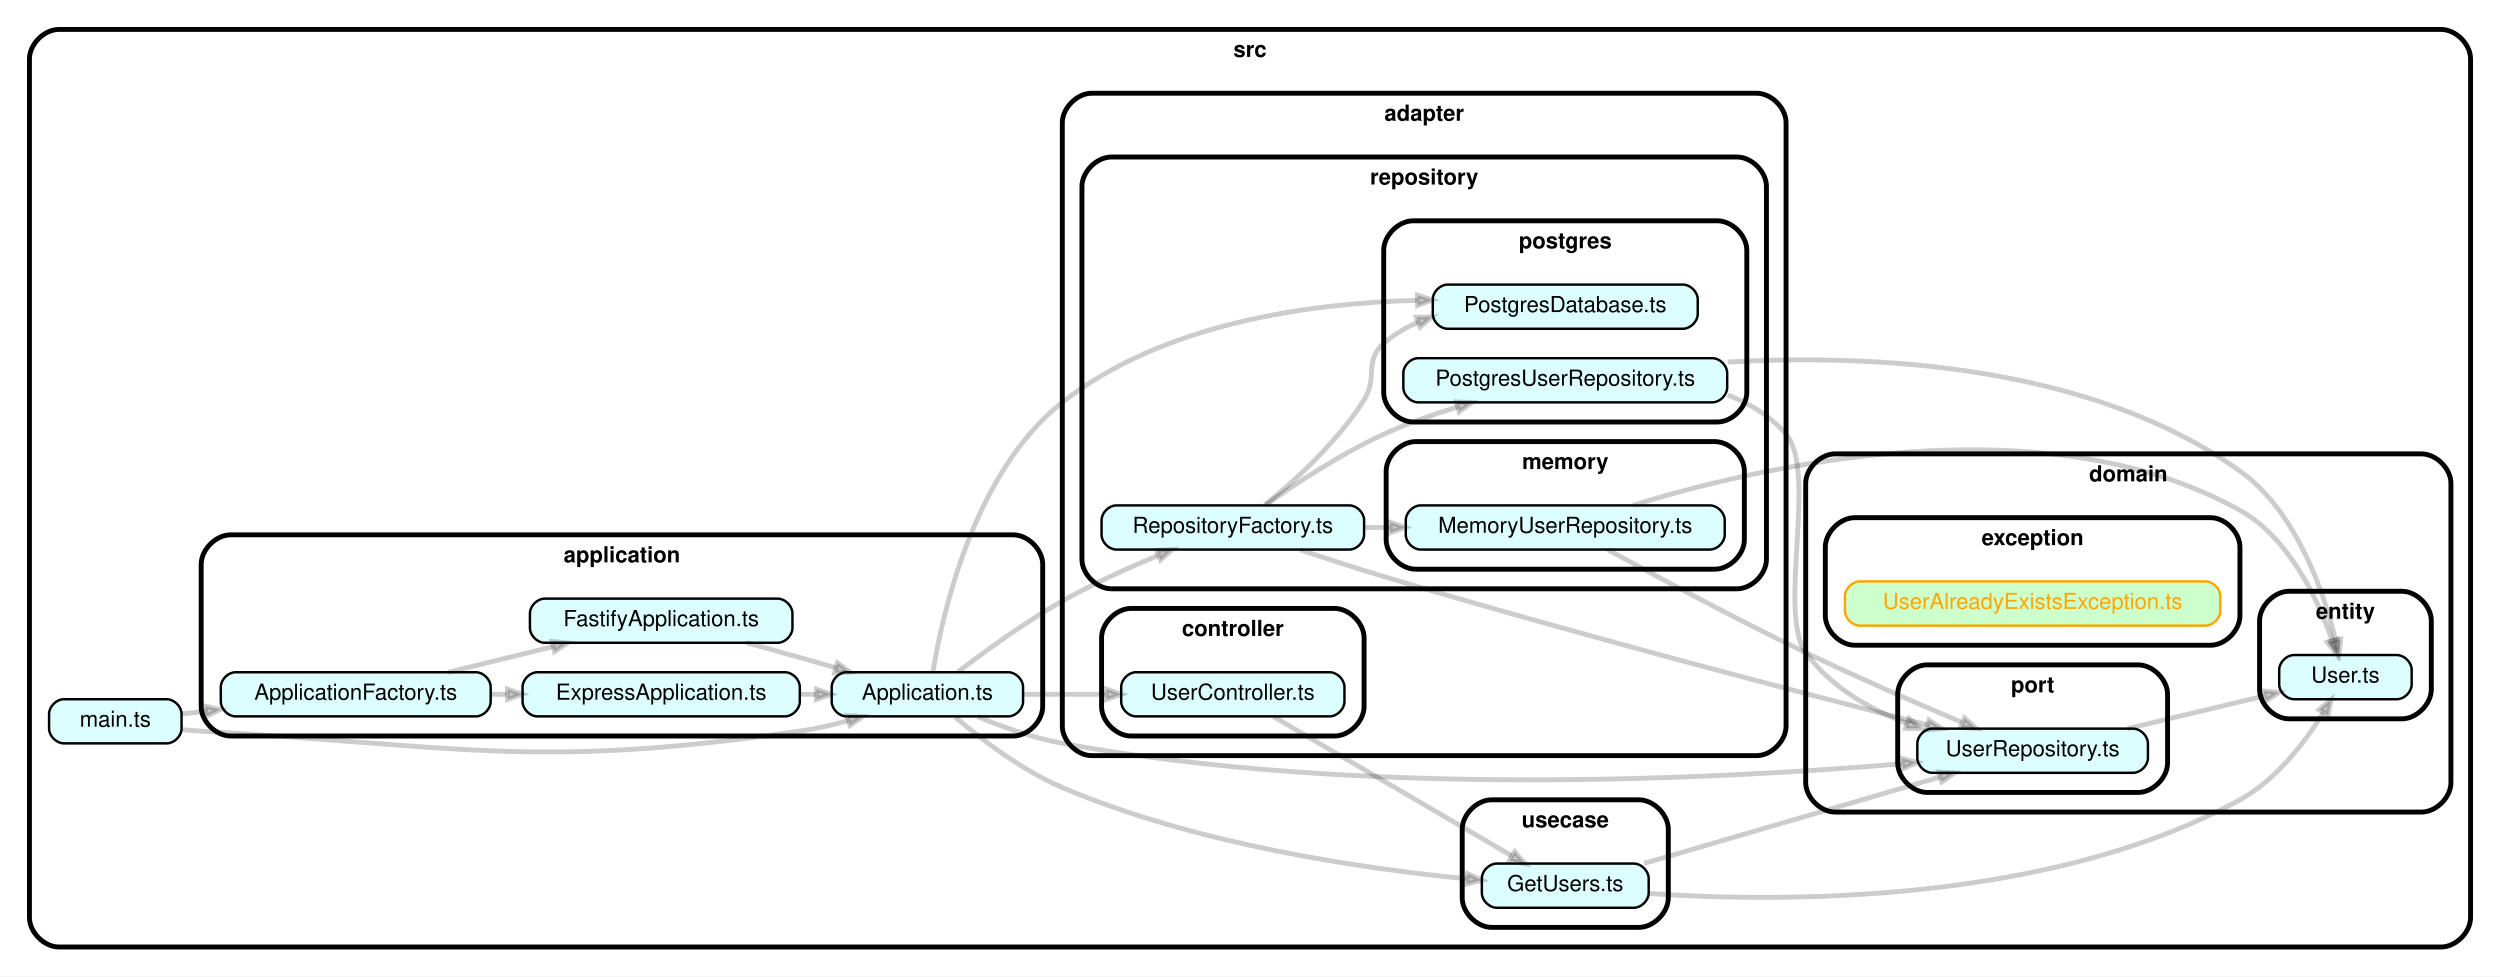
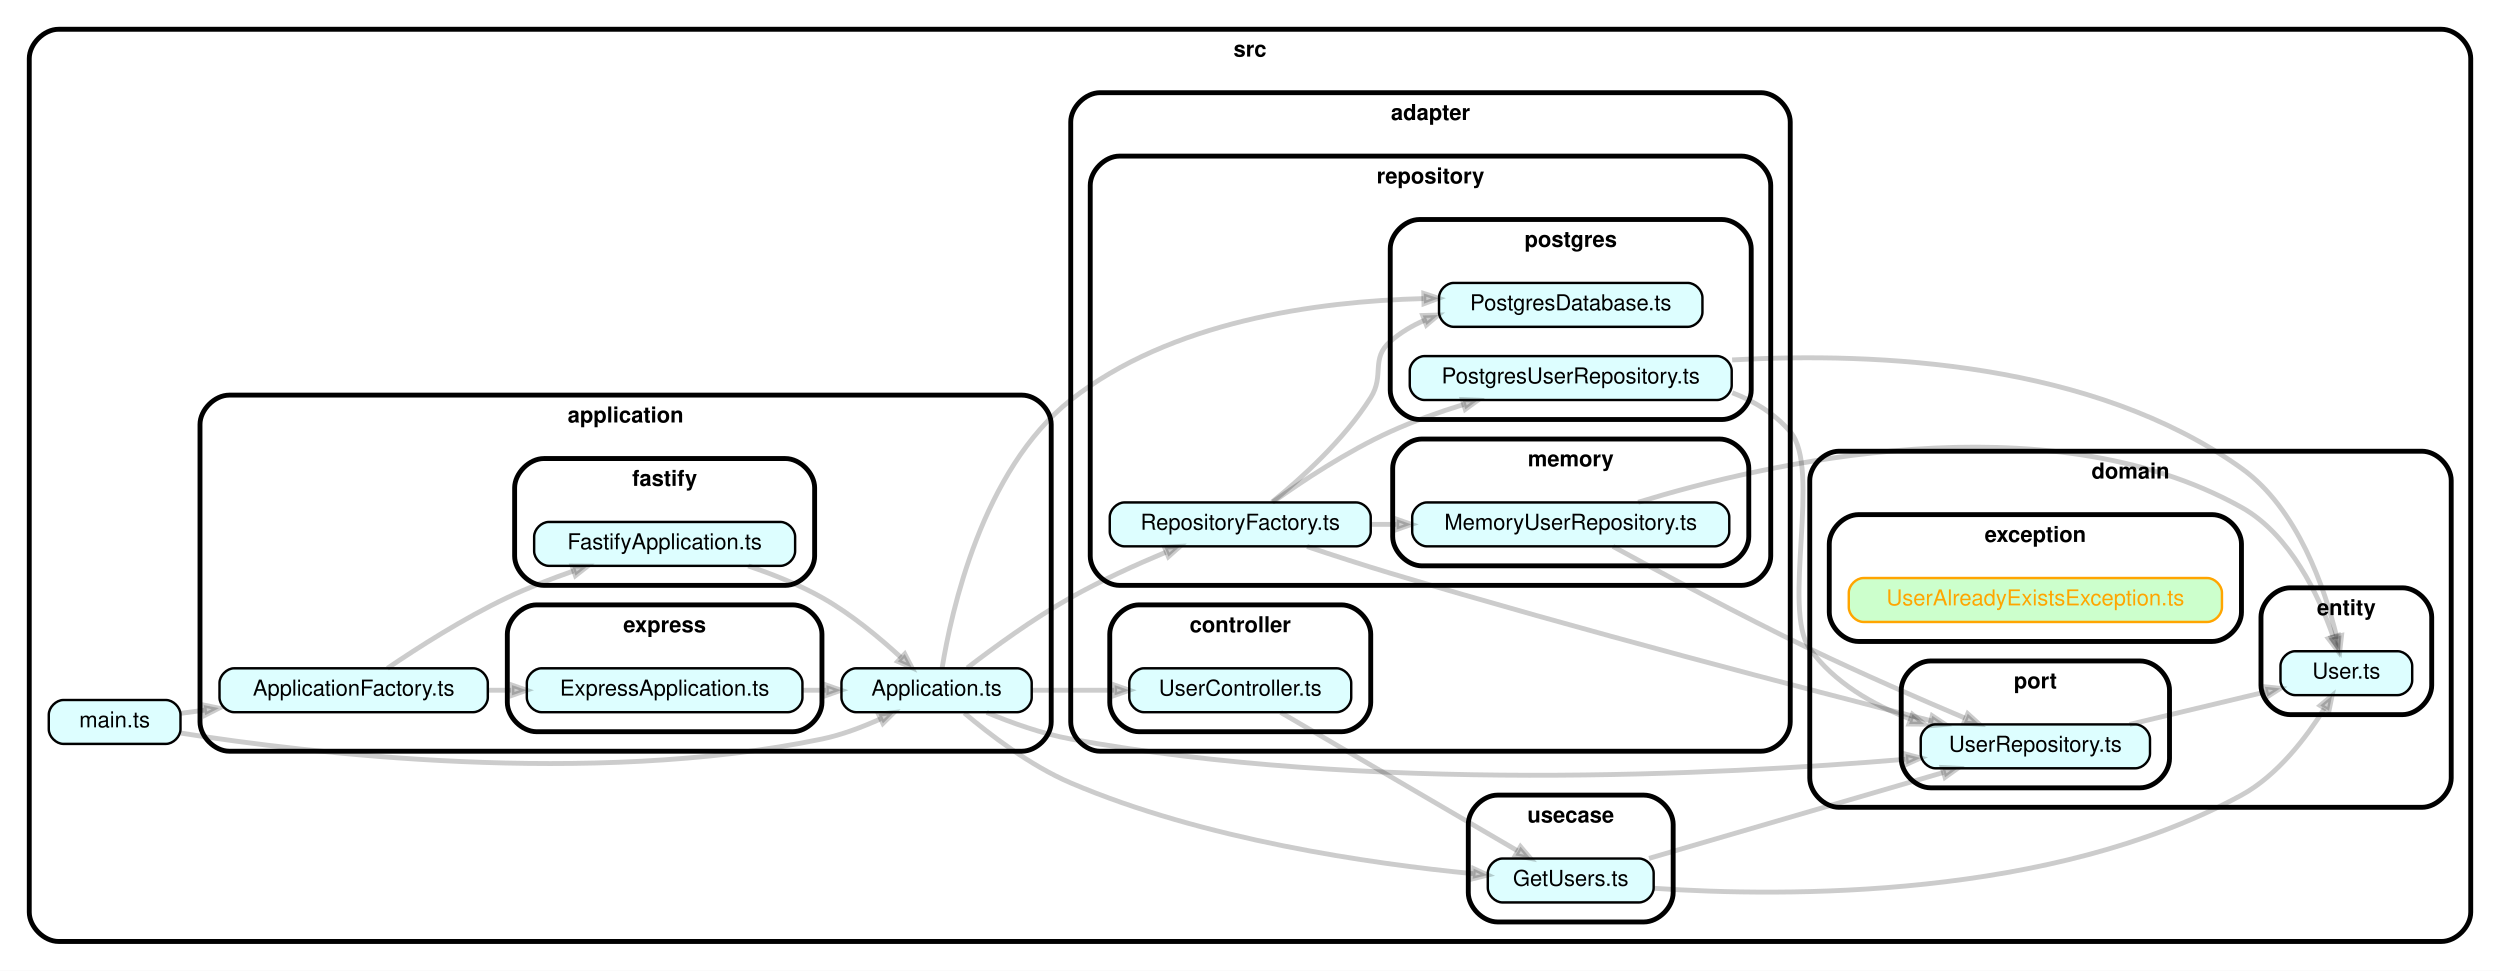
- <svg xmlns="http://www.w3.org/2000/svg" xmlns:xlink="http://www.w3.org/1999/xlink" width="1019pt" height="398pt" viewBox="0.00 0.00 1019.00 398.00">
+ <svg xmlns="http://www.w3.org/2000/svg" xmlns:xlink="http://www.w3.org/1999/xlink" width="1025pt" height="398pt" viewBox="0.00 0.00 1025.00 398.00">
  <g id="graph0" class="graph" transform="scale(1 1) rotate(0) translate(4 394)">
-     <polygon fill="white" stroke="transparent" points="-4,4 -4,-394 1015,-394 1015,4 -4,4" />
+     <polygon fill="white" stroke="transparent" points="-4,4 -4,-394 1021,-394 1021,4 -4,4" />
    <g id="clust1" class="cluster">
-       <path fill="#ffffff" stroke="black" stroke-width="2" d="M20,-8C20,-8 991,-8 991,-8 997,-8 1003,-14 1003,-20 1003,-20 1003,-370 1003,-370 1003,-376 997,-382 991,-382 991,-382 20,-382 20,-382 14,-382 8,-376 8,-370 8,-370 8,-20 8,-20 8,-14 14,-8 20,-8" />
-       <text text-anchor="middle" x="505.5" y="-370.8" font-family="Helvetica,sans-Serif" font-weight="bold" font-size="9.00">src</text>
+       <path fill="#ffffff" stroke="black" stroke-width="2" d="M20,-8C20,-8 997,-8 997,-8 1003,-8 1009,-14 1009,-20 1009,-20 1009,-370 1009,-370 1009,-376 1003,-382 997,-382 997,-382 20,-382 20,-382 14,-382 8,-376 8,-370 8,-370 8,-20 8,-20 8,-14 14,-8 20,-8" />
+       <text text-anchor="middle" x="508.5" y="-370.8" font-family="Helvetica,sans-Serif" font-weight="bold" font-size="9.00">src</text>
    </g>
    <g id="clust2" class="cluster">
-       <path fill="#ffffff" stroke="black" stroke-width="2" d="M441,-86C441,-86 712,-86 712,-86 718,-86 724,-92 724,-98 724,-98 724,-344 724,-344 724,-350 718,-356 712,-356 712,-356 441,-356 441,-356 435,-356 429,-350 429,-344 429,-344 429,-98 429,-98 429,-92 435,-86 441,-86" />
-       <text text-anchor="middle" x="576.5" y="-344.8" font-family="Helvetica,sans-Serif" font-weight="bold" font-size="9.00">adapter</text>
+       <path fill="#ffffff" stroke="black" stroke-width="2" d="M447,-86C447,-86 718,-86 718,-86 724,-86 730,-92 730,-98 730,-98 730,-344 730,-344 730,-350 724,-356 718,-356 718,-356 447,-356 447,-356 441,-356 435,-350 435,-344 435,-344 435,-98 435,-98 435,-92 441,-86 447,-86" />
+       <text text-anchor="middle" x="582.5" y="-344.8" font-family="Helvetica,sans-Serif" font-weight="bold" font-size="9.00">adapter</text>
    </g>
    <g id="clust3" class="cluster">
-       <path fill="#ffffff" stroke="black" stroke-width="2" d="M457,-94C457,-94 540,-94 540,-94 546,-94 552,-100 552,-106 552,-106 552,-134 552,-134 552,-140 546,-146 540,-146 540,-146 457,-146 457,-146 451,-146 445,-140 445,-134 445,-134 445,-106 445,-106 445,-100 451,-94 457,-94" />
-       <text text-anchor="middle" x="498.5" y="-134.8" font-family="Helvetica,sans-Serif" font-weight="bold" font-size="9.00">controller</text>
+       <path fill="#ffffff" stroke="black" stroke-width="2" d="M463,-94C463,-94 546,-94 546,-94 552,-94 558,-100 558,-106 558,-106 558,-134 558,-134 558,-140 552,-146 546,-146 546,-146 463,-146 463,-146 457,-146 451,-140 451,-134 451,-134 451,-106 451,-106 451,-100 457,-94 463,-94" />
+       <text text-anchor="middle" x="504.5" y="-134.8" font-family="Helvetica,sans-Serif" font-weight="bold" font-size="9.00">controller</text>
    </g>
    <g id="clust4" class="cluster">
-       <path fill="#ffffff" stroke="black" stroke-width="2" d="M449,-154C449,-154 704,-154 704,-154 710,-154 716,-160 716,-166 716,-166 716,-318 716,-318 716,-324 710,-330 704,-330 704,-330 449,-330 449,-330 443,-330 437,-324 437,-318 437,-318 437,-166 437,-166 437,-160 443,-154 449,-154" />
-       <text text-anchor="middle" x="576.5" y="-318.8" font-family="Helvetica,sans-Serif" font-weight="bold" font-size="9.00">repository</text>
+       <path fill="#ffffff" stroke="black" stroke-width="2" d="M455,-154C455,-154 710,-154 710,-154 716,-154 722,-160 722,-166 722,-166 722,-318 722,-318 722,-324 716,-330 710,-330 710,-330 455,-330 455,-330 449,-330 443,-324 443,-318 443,-318 443,-166 443,-166 443,-160 449,-154 455,-154" />
+       <text text-anchor="middle" x="582.5" y="-318.8" font-family="Helvetica,sans-Serif" font-weight="bold" font-size="9.00">repository</text>
    </g>
    <g id="clust5" class="cluster">
-       <path fill="#ffffff" stroke="black" stroke-width="2" d="M573,-162C573,-162 695,-162 695,-162 701,-162 707,-168 707,-174 707,-174 707,-202 707,-202 707,-208 701,-214 695,-214 695,-214 573,-214 573,-214 567,-214 561,-208 561,-202 561,-202 561,-174 561,-174 561,-168 567,-162 573,-162" />
-       <text text-anchor="middle" x="634" y="-202.8" font-family="Helvetica,sans-Serif" font-weight="bold" font-size="9.00">memory</text>
+       <path fill="#ffffff" stroke="black" stroke-width="2" d="M579,-162C579,-162 701,-162 701,-162 707,-162 713,-168 713,-174 713,-174 713,-202 713,-202 713,-208 707,-214 701,-214 701,-214 579,-214 579,-214 573,-214 567,-208 567,-202 567,-202 567,-174 567,-174 567,-168 573,-162 579,-162" />
+       <text text-anchor="middle" x="640" y="-202.8" font-family="Helvetica,sans-Serif" font-weight="bold" font-size="9.00">memory</text>
    </g>
    <g id="clust6" class="cluster">
-       <path fill="#ffffff" stroke="black" stroke-width="2" d="M572,-222C572,-222 696,-222 696,-222 702,-222 708,-228 708,-234 708,-234 708,-292 708,-292 708,-298 702,-304 696,-304 696,-304 572,-304 572,-304 566,-304 560,-298 560,-292 560,-292 560,-234 560,-234 560,-228 566,-222 572,-222" />
-       <text text-anchor="middle" x="634" y="-292.8" font-family="Helvetica,sans-Serif" font-weight="bold" font-size="9.00">postgres</text>
+       <path fill="#ffffff" stroke="black" stroke-width="2" d="M578,-222C578,-222 702,-222 702,-222 708,-222 714,-228 714,-234 714,-234 714,-292 714,-292 714,-298 708,-304 702,-304 702,-304 578,-304 578,-304 572,-304 566,-298 566,-292 566,-292 566,-234 566,-234 566,-228 572,-222 578,-222" />
+       <text text-anchor="middle" x="640" y="-292.8" font-family="Helvetica,sans-Serif" font-weight="bold" font-size="9.00">postgres</text>
    </g>
    <g id="clust7" class="cluster">
-       <path fill="#ffffff" stroke="black" stroke-width="2" d="M90,-94C90,-94 409,-94 409,-94 415,-94 421,-100 421,-106 421,-106 421,-164 421,-164 421,-170 415,-176 409,-176 409,-176 90,-176 90,-176 84,-176 78,-170 78,-164 78,-164 78,-106 78,-106 78,-100 84,-94 90,-94" />
-       <text text-anchor="middle" x="249.5" y="-164.8" font-family="Helvetica,sans-Serif" font-weight="bold" font-size="9.00">application</text>
+       <path fill="#ffffff" stroke="black" stroke-width="2" d="M90,-86C90,-86 415,-86 415,-86 421,-86 427,-92 427,-98 427,-98 427,-220 427,-220 427,-226 421,-232 415,-232 415,-232 90,-232 90,-232 84,-232 78,-226 78,-220 78,-220 78,-98 78,-98 78,-92 84,-86 90,-86" />
+       <text text-anchor="middle" x="252.5" y="-220.8" font-family="Helvetica,sans-Serif" font-weight="bold" font-size="9.00">application</text>
    </g>
    <g id="clust8" class="cluster">
-       <path fill="#ffffff" stroke="black" stroke-width="2" d="M744,-63C744,-63 983,-63 983,-63 989,-63 995,-69 995,-75 995,-75 995,-197 995,-197 995,-203 989,-209 983,-209 983,-209 744,-209 744,-209 738,-209 732,-203 732,-197 732,-197 732,-75 732,-75 732,-69 738,-63 744,-63" />
-       <text text-anchor="middle" x="863.5" y="-197.8" font-family="Helvetica,sans-Serif" font-weight="bold" font-size="9.00">domain</text>
+       <path fill="#ffffff" stroke="black" stroke-width="2" d="M216,-94C216,-94 321,-94 321,-94 327,-94 333,-100 333,-106 333,-106 333,-134 333,-134 333,-140 327,-146 321,-146 321,-146 216,-146 216,-146 210,-146 204,-140 204,-134 204,-134 204,-106 204,-106 204,-100 210,-94 216,-94" />
+       <text text-anchor="middle" x="268.5" y="-134.8" font-family="Helvetica,sans-Serif" font-weight="bold" font-size="9.00">express</text>
    </g>
    <g id="clust9" class="cluster">
-       <path fill="#ffffff" stroke="black" stroke-width="2" d="M929,-101C929,-101 975,-101 975,-101 981,-101 987,-107 987,-113 987,-113 987,-141 987,-141 987,-147 981,-153 975,-153 975,-153 929,-153 929,-153 923,-153 917,-147 917,-141 917,-141 917,-113 917,-113 917,-107 923,-101 929,-101" />
-       <text text-anchor="middle" x="952" y="-141.8" font-family="Helvetica,sans-Serif" font-weight="bold" font-size="9.00">entity</text>
+       <path fill="#ffffff" stroke="black" stroke-width="2" d="M219,-154C219,-154 318,-154 318,-154 324,-154 330,-160 330,-166 330,-166 330,-194 330,-194 330,-200 324,-206 318,-206 318,-206 219,-206 219,-206 213,-206 207,-200 207,-194 207,-194 207,-166 207,-166 207,-160 213,-154 219,-154" />
+       <text text-anchor="middle" x="268.5" y="-194.8" font-family="Helvetica,sans-Serif" font-weight="bold" font-size="9.00">fastify</text>
    </g>
    <g id="clust10" class="cluster">
-       <path fill="#ffffff" stroke="black" stroke-width="2" d="M752,-131C752,-131 897,-131 897,-131 903,-131 909,-137 909,-143 909,-143 909,-171 909,-171 909,-177 903,-183 897,-183 897,-183 752,-183 752,-183 746,-183 740,-177 740,-171 740,-171 740,-143 740,-143 740,-137 746,-131 752,-131" />
-       <text text-anchor="middle" x="824.5" y="-171.8" font-family="Helvetica,sans-Serif" font-weight="bold" font-size="9.00">exception</text>
+       <path fill="#ffffff" stroke="black" stroke-width="2" d="M750,-63C750,-63 989,-63 989,-63 995,-63 1001,-69 1001,-75 1001,-75 1001,-197 1001,-197 1001,-203 995,-209 989,-209 989,-209 750,-209 750,-209 744,-209 738,-203 738,-197 738,-197 738,-75 738,-75 738,-69 744,-63 750,-63" />
+       <text text-anchor="middle" x="869.5" y="-197.8" font-family="Helvetica,sans-Serif" font-weight="bold" font-size="9.00">domain</text>
    </g>
    <g id="clust11" class="cluster">
-       <path fill="#ffffff" stroke="black" stroke-width="2" d="M781.5,-71C781.5,-71 867.5,-71 867.5,-71 873.5,-71 879.5,-77 879.5,-83 879.5,-83 879.5,-111 879.5,-111 879.5,-117 873.5,-123 867.5,-123 867.5,-123 781.5,-123 781.5,-123 775.5,-123 769.5,-117 769.5,-111 769.5,-111 769.5,-83 769.5,-83 769.5,-77 775.5,-71 781.5,-71" />
-       <text text-anchor="middle" x="824.5" y="-111.8" font-family="Helvetica,sans-Serif" font-weight="bold" font-size="9.00">port</text>
+       <path fill="#ffffff" stroke="black" stroke-width="2" d="M935,-101C935,-101 981,-101 981,-101 987,-101 993,-107 993,-113 993,-113 993,-141 993,-141 993,-147 987,-153 981,-153 981,-153 935,-153 935,-153 929,-153 923,-147 923,-141 923,-141 923,-113 923,-113 923,-107 929,-101 935,-101" />
+       <text text-anchor="middle" x="958" y="-141.8" font-family="Helvetica,sans-Serif" font-weight="bold" font-size="9.00">entity</text>
    </g>
    <g id="clust12" class="cluster">
-       <path fill="#ffffff" stroke="black" stroke-width="2" d="M604,-16C604,-16 664,-16 664,-16 670,-16 676,-22 676,-28 676,-28 676,-56 676,-56 676,-62 670,-68 664,-68 664,-68 604,-68 604,-68 598,-68 592,-62 592,-56 592,-56 592,-28 592,-28 592,-22 598,-16 604,-16" />
-       <text text-anchor="middle" x="634" y="-56.8" font-family="Helvetica,sans-Serif" font-weight="bold" font-size="9.00">usecase</text>
+       <path fill="#ffffff" stroke="black" stroke-width="2" d="M758,-131C758,-131 903,-131 903,-131 909,-131 915,-137 915,-143 915,-143 915,-171 915,-171 915,-177 909,-183 903,-183 903,-183 758,-183 758,-183 752,-183 746,-177 746,-171 746,-171 746,-143 746,-143 746,-137 752,-131 758,-131" />
+       <text text-anchor="middle" x="830.5" y="-171.8" font-family="Helvetica,sans-Serif" font-weight="bold" font-size="9.00">exception</text>
+     </g>
+     <g id="clust13" class="cluster">
+       <path fill="#ffffff" stroke="black" stroke-width="2" d="M787.5,-71C787.5,-71 873.5,-71 873.5,-71 879.5,-71 885.5,-77 885.5,-83 885.5,-83 885.5,-111 885.5,-111 885.5,-117 879.5,-123 873.5,-123 873.5,-123 787.5,-123 787.5,-123 781.5,-123 775.5,-117 775.5,-111 775.5,-111 775.5,-83 775.5,-83 775.5,-77 781.5,-71 787.5,-71" />
+       <text text-anchor="middle" x="830.5" y="-111.8" font-family="Helvetica,sans-Serif" font-weight="bold" font-size="9.00">port</text>
+     </g>
+     <g id="clust14" class="cluster">
+       <path fill="#ffffff" stroke="black" stroke-width="2" d="M610,-16C610,-16 670,-16 670,-16 676,-16 682,-22 682,-28 682,-28 682,-56 682,-56 682,-62 676,-68 670,-68 670,-68 610,-68 610,-68 604,-68 598,-62 598,-56 598,-56 598,-28 598,-28 598,-22 604,-16 610,-16" />
+       <text text-anchor="middle" x="640" y="-56.8" font-family="Helvetica,sans-Serif" font-weight="bold" font-size="9.00">usecase</text>
    </g>
    <g id="node1" class="node">
      <g id="a_node1">
        <a xlink:href="src/adapter/controller/UserController.ts" xlink:title="UserController.ts">
-           <path fill="#ddfeff" stroke="black" d="M538,-120C538,-120 459,-120 459,-120 456,-120 453,-117 453,-114 453,-114 453,-108 453,-108 453,-105 456,-102 459,-102 459,-102 538,-102 538,-102 541,-102 544,-105 544,-108 544,-108 544,-114 544,-114 544,-117 541,-120 538,-120" />
-           <text text-anchor="middle" x="498.5" y="-108.8" font-family="Helvetica,sans-Serif" font-size="9.00">UserController.ts</text>
+           <path fill="#ddfeff" stroke="black" d="M544,-120C544,-120 465,-120 465,-120 462,-120 459,-117 459,-114 459,-114 459,-108 459,-108 459,-105 462,-102 465,-102 465,-102 544,-102 544,-102 547,-102 550,-105 550,-108 550,-108 550,-114 550,-114 550,-117 547,-120 544,-120" />
+           <text text-anchor="middle" x="504.5" y="-108.8" font-family="Helvetica,sans-Serif" font-size="9.00">UserController.ts</text>
        </a>
      </g>
    </g>
    <g id="node2" class="node">
      <g id="a_node2">
        <a xlink:href="src/usecase/GetUsers.ts" xlink:title="GetUsers.ts">
-           <path fill="#ddfeff" stroke="black" d="M662,-42C662,-42 606,-42 606,-42 603,-42 600,-39 600,-36 600,-36 600,-30 600,-30 600,-27 603,-24 606,-24 606,-24 662,-24 662,-24 665,-24 668,-27 668,-30 668,-30 668,-36 668,-36 668,-39 665,-42 662,-42" />
-           <text text-anchor="middle" x="634" y="-30.8" font-family="Helvetica,sans-Serif" font-size="9.00">GetUsers.ts</text>
+           <path fill="#ddfeff" stroke="black" d="M668,-42C668,-42 612,-42 612,-42 609,-42 606,-39 606,-36 606,-36 606,-30 606,-30 606,-27 609,-24 612,-24 612,-24 668,-24 668,-24 671,-24 674,-27 674,-30 674,-30 674,-36 674,-36 674,-39 671,-42 668,-42" />
+           <text text-anchor="middle" x="640" y="-30.8" font-family="Helvetica,sans-Serif" font-size="9.00">GetUsers.ts</text>
        </a>
      </g>
    </g>
    <g id="edge1" class="edge">
-       <path fill="none" stroke="#000000" stroke-width="2" stroke-opacity="0.2" d="M515.08,-101.9C539.09,-87.87 585.19,-60.93 612.09,-45.22" />
-       <polygon fill="#000000" fill-opacity="0.2" stroke="#000000" stroke-width="2" stroke-opacity="0.2" points="613.4,-46.88 617.52,-42.04 611.28,-43.26 613.4,-46.88" />
+       <path fill="none" stroke="#000000" stroke-width="2" stroke-opacity="0.2" d="M521.08,-101.9C545.09,-87.87 591.19,-60.93 618.09,-45.22" />
+       <polygon fill="#000000" fill-opacity="0.2" stroke="#000000" stroke-width="2" stroke-opacity="0.2" points="619.4,-46.88 623.52,-42.04 617.28,-43.26 619.4,-46.88" />
    </g>
    <g id="node4" class="node">
      <g id="a_node4">
        <a xlink:href="src/domain/port/UserRepository.ts" xlink:title="UserRepository.ts">
-           <path fill="#ddfeff" stroke="black" d="M865.5,-97C865.5,-97 783.5,-97 783.5,-97 780.5,-97 777.5,-94 777.5,-91 777.5,-91 777.5,-85 777.5,-85 777.5,-82 780.5,-79 783.5,-79 783.5,-79 865.5,-79 865.5,-79 868.5,-79 871.5,-82 871.5,-85 871.5,-85 871.5,-91 871.5,-91 871.5,-94 868.5,-97 865.5,-97" />
-           <text text-anchor="middle" x="824.5" y="-85.8" font-family="Helvetica,sans-Serif" font-size="9.00">UserRepository.ts</text>
+           <path fill="#ddfeff" stroke="black" d="M871.5,-97C871.5,-97 789.5,-97 789.5,-97 786.5,-97 783.5,-94 783.5,-91 783.5,-91 783.5,-85 783.5,-85 783.5,-82 786.5,-79 789.5,-79 789.5,-79 871.5,-79 871.5,-79 874.5,-79 877.5,-82 877.5,-85 877.5,-85 877.5,-91 877.5,-91 877.5,-94 874.5,-97 871.5,-97" />
+           <text text-anchor="middle" x="830.5" y="-85.8" font-family="Helvetica,sans-Serif" font-size="9.00">UserRepository.ts</text>
        </a>
      </g>
    </g>
    <g id="edge23" class="edge">
-       <path fill="none" stroke="#000000" stroke-width="2" stroke-opacity="0.2" d="M666.13,-42.08C699.24,-51.74 751.6,-67.02 786.72,-77.27" />
-       <polygon fill="#000000" fill-opacity="0.2" stroke="#000000" stroke-width="2" stroke-opacity="0.2" points="786.29,-79.33 792.64,-79 787.47,-75.3 786.29,-79.33" />
+       <path fill="none" stroke="#000000" stroke-width="2" stroke-opacity="0.2" d="M672.13,-42.08C705.24,-51.74 757.6,-67.02 792.72,-77.27" />
+       <polygon fill="#000000" fill-opacity="0.2" stroke="#000000" stroke-width="2" stroke-opacity="0.2" points="792.29,-79.33 798.64,-79 793.47,-75.3 792.29,-79.33" />
    </g>
    <g id="node8" class="node">
      <g id="a_node8">
        <a xlink:href="src/domain/entity/User.ts" xlink:title="User.ts">
-           <path fill="#ddfeff" stroke="black" d="M973,-127C973,-127 931,-127 931,-127 928,-127 925,-124 925,-121 925,-121 925,-115 925,-115 925,-112 928,-109 931,-109 931,-109 973,-109 973,-109 976,-109 979,-112 979,-115 979,-115 979,-121 979,-121 979,-124 976,-127 973,-127" />
-           <text text-anchor="middle" x="952" y="-115.8" font-family="Helvetica,sans-Serif" font-size="9.00">User.ts</text>
+           <path fill="#ddfeff" stroke="black" d="M979,-127C979,-127 937,-127 937,-127 934,-127 931,-124 931,-121 931,-121 931,-115 931,-115 931,-112 934,-109 937,-109 937,-109 979,-109 979,-109 982,-109 985,-112 985,-115 985,-115 985,-121 985,-121 985,-124 982,-127 979,-127" />
+           <text text-anchor="middle" x="958" y="-115.8" font-family="Helvetica,sans-Serif" font-size="9.00">User.ts</text>
        </a>
      </g>
    </g>
    <g id="edge22" class="edge">
-       <path fill="none" stroke="#000000" stroke-width="2" stroke-opacity="0.2" d="M668.13,-29.8C722.13,-26.15 830.91,-25.38 909,-68 923.88,-76.12 935.71,-91.81 942.97,-103.46" />
-       <polygon fill="#000000" fill-opacity="0.2" stroke="#000000" stroke-width="2" stroke-opacity="0.2" points="941.28,-104.73 946.16,-108.81 944.89,-102.58 941.28,-104.73" />
+       <path fill="none" stroke="#000000" stroke-width="2" stroke-opacity="0.2" d="M674.13,-29.8C728.13,-26.15 836.91,-25.38 915,-68 929.88,-76.12 941.71,-91.81 948.97,-103.46" />
+       <polygon fill="#000000" fill-opacity="0.2" stroke="#000000" stroke-width="2" stroke-opacity="0.2" points="947.28,-104.73 952.16,-108.81 950.89,-102.58 947.28,-104.73" />
    </g>
    <g id="node3" class="node">
      <g id="a_node3">
        <a xlink:href="src/adapter/repository/RepositoryFactory.ts" xlink:title="RepositoryFactory.ts">
-           <path fill="#ddfeff" stroke="black" d="M546,-188C546,-188 451,-188 451,-188 448,-188 445,-185 445,-182 445,-182 445,-176 445,-176 445,-173 448,-170 451,-170 451,-170 546,-170 546,-170 549,-170 552,-173 552,-176 552,-176 552,-182 552,-182 552,-185 549,-188 546,-188" />
-           <text text-anchor="middle" x="498.5" y="-176.8" font-family="Helvetica,sans-Serif" font-size="9.00">RepositoryFactory.ts</text>
+           <path fill="#ddfeff" stroke="black" d="M552,-188C552,-188 457,-188 457,-188 454,-188 451,-185 451,-182 451,-182 451,-176 451,-176 451,-173 454,-170 457,-170 457,-170 552,-170 552,-170 555,-170 558,-173 558,-176 558,-176 558,-182 558,-182 558,-185 555,-188 552,-188" />
+           <text text-anchor="middle" x="504.5" y="-176.8" font-family="Helvetica,sans-Serif" font-size="9.00">RepositoryFactory.ts</text>
        </a>
      </g>
    </g>
    <g id="edge2" class="edge">
-       <path fill="none" stroke="#000000" stroke-width="2" stroke-opacity="0.2" d="M525.9,-169.92C536.46,-166.37 548.77,-162.37 560,-159 637.78,-135.68 729.53,-111.76 781.67,-98.5" />
-       <polygon fill="#000000" fill-opacity="0.2" stroke="#000000" stroke-width="2" stroke-opacity="0.2" points="782.22,-100.53 787.52,-97.01 781.19,-96.45 782.22,-100.53" />
+       <path fill="none" stroke="#000000" stroke-width="2" stroke-opacity="0.2" d="M531.9,-169.92C542.46,-166.37 554.77,-162.37 566,-159 643.78,-135.68 735.53,-111.76 787.67,-98.5" />
+       <polygon fill="#000000" fill-opacity="0.2" stroke="#000000" stroke-width="2" stroke-opacity="0.2" points="788.22,-100.53 793.52,-97.01 787.19,-96.45 788.22,-100.53" />
    </g>
    <g id="node5" class="node">
      <g id="a_node5">
        <a xlink:href="src/adapter/repository/memory/MemoryUserRepository.ts" xlink:title="MemoryUserRepository.ts">
-           <path fill="#ddfeff" stroke="black" d="M693,-188C693,-188 575,-188 575,-188 572,-188 569,-185 569,-182 569,-182 569,-176 569,-176 569,-173 572,-170 575,-170 575,-170 693,-170 693,-170 696,-170 699,-173 699,-176 699,-176 699,-182 699,-182 699,-185 696,-188 693,-188" />
-           <text text-anchor="middle" x="634" y="-176.8" font-family="Helvetica,sans-Serif" font-size="9.00">MemoryUserRepository.ts</text>
+           <path fill="#ddfeff" stroke="black" d="M699,-188C699,-188 581,-188 581,-188 578,-188 575,-185 575,-182 575,-182 575,-176 575,-176 575,-173 578,-170 581,-170 581,-170 699,-170 699,-170 702,-170 705,-173 705,-176 705,-176 705,-182 705,-182 705,-185 702,-188 699,-188" />
+           <text text-anchor="middle" x="640" y="-176.8" font-family="Helvetica,sans-Serif" font-size="9.00">MemoryUserRepository.ts</text>
        </a>
      </g>
    </g>
    <g id="edge3" class="edge">
-       <path fill="none" stroke="#000000" stroke-width="2" stroke-opacity="0.2" d="M552.26,-179C555.63,-179 559.05,-179 562.49,-179" />
-       <polygon fill="#000000" fill-opacity="0.2" stroke="#000000" stroke-width="2" stroke-opacity="0.2" points="562.68,-181.1 568.68,-179 562.68,-176.9 562.68,-181.1" />
+       <path fill="none" stroke="#000000" stroke-width="2" stroke-opacity="0.2" d="M558.26,-179C561.63,-179 565.05,-179 568.49,-179" />
+       <polygon fill="#000000" fill-opacity="0.2" stroke="#000000" stroke-width="2" stroke-opacity="0.2" points="568.68,-181.1 574.68,-179 568.68,-176.9 568.68,-181.1" />
    </g>
    <g id="node6" class="node">
      <g id="a_node6">
        <a xlink:href="src/adapter/repository/postgres/PostgresDatabase.ts" xlink:title="PostgresDatabase.ts">
-           <path fill="#ddfeff" stroke="black" d="M682,-278C682,-278 586,-278 586,-278 583,-278 580,-275 580,-272 580,-272 580,-266 580,-266 580,-263 583,-260 586,-260 586,-260 682,-260 682,-260 685,-260 688,-263 688,-266 688,-266 688,-272 688,-272 688,-275 685,-278 682,-278" />
-           <text text-anchor="middle" x="634" y="-266.8" font-family="Helvetica,sans-Serif" font-size="9.00">PostgresDatabase.ts</text>
+           <path fill="#ddfeff" stroke="black" d="M688,-278C688,-278 592,-278 592,-278 589,-278 586,-275 586,-272 586,-272 586,-266 586,-266 586,-263 589,-260 592,-260 592,-260 688,-260 688,-260 691,-260 694,-263 694,-266 694,-266 694,-272 694,-272 694,-275 691,-278 688,-278" />
+           <text text-anchor="middle" x="640" y="-266.8" font-family="Helvetica,sans-Serif" font-size="9.00">PostgresDatabase.ts</text>
        </a>
      </g>
    </g>
    <g id="edge4" class="edge">
-       <path fill="none" stroke="#000000" stroke-width="2" stroke-opacity="0.2" d="M511.49,-188.13C523.28,-197.66 541.05,-213.64 552,-231 557.77,-240.16 551.86,-246.87 560,-254 564.15,-257.63 568.93,-260.47 574.03,-262.68" />
-       <polygon fill="#000000" fill-opacity="0.2" stroke="#000000" stroke-width="2" stroke-opacity="0.2" points="573.32,-264.65 579.67,-264.83 574.82,-260.73 573.32,-264.65" />
+       <path fill="none" stroke="#000000" stroke-width="2" stroke-opacity="0.2" d="M517.49,-188.13C529.28,-197.66 547.05,-213.64 558,-231 563.77,-240.16 557.86,-246.87 566,-254 570.15,-257.63 574.93,-260.47 580.03,-262.68" />
+       <polygon fill="#000000" fill-opacity="0.2" stroke="#000000" stroke-width="2" stroke-opacity="0.2" points="579.32,-264.65 585.67,-264.83 580.82,-260.73 579.32,-264.65" />
    </g>
    <g id="node7" class="node">
      <g id="a_node7">
        <a xlink:href="src/adapter/repository/postgres/PostgresUserRepository.ts" xlink:title="PostgresUserRepository.ts">
-           <path fill="#ddfeff" stroke="black" d="M694,-248C694,-248 574,-248 574,-248 571,-248 568,-245 568,-242 568,-242 568,-236 568,-236 568,-233 571,-230 574,-230 574,-230 694,-230 694,-230 697,-230 700,-233 700,-236 700,-236 700,-242 700,-242 700,-245 697,-248 694,-248" />
-           <text text-anchor="middle" x="634" y="-236.8" font-family="Helvetica,sans-Serif" font-size="9.00">PostgresUserRepository.ts</text>
+           <path fill="#ddfeff" stroke="black" d="M700,-248C700,-248 580,-248 580,-248 577,-248 574,-245 574,-242 574,-242 574,-236 574,-236 574,-233 577,-230 580,-230 580,-230 700,-230 700,-230 703,-230 706,-233 706,-236 706,-236 706,-242 706,-242 706,-245 703,-248 700,-248" />
+           <text text-anchor="middle" x="640" y="-236.8" font-family="Helvetica,sans-Serif" font-size="9.00">PostgresUserRepository.ts</text>
        </a>
      </g>
    </g>
    <g id="edge5" class="edge">
-       <path fill="none" stroke="#000000" stroke-width="2" stroke-opacity="0.2" d="M511.92,-188.2C523.77,-196.63 542.39,-208.99 560,-217 569.47,-221.31 580,-225.04 590.05,-228.15" />
-       <polygon fill="#000000" fill-opacity="0.2" stroke="#000000" stroke-width="2" stroke-opacity="0.2" points="589.56,-230.19 595.91,-229.91 590.76,-226.17 589.56,-230.19" />
+       <path fill="none" stroke="#000000" stroke-width="2" stroke-opacity="0.2" d="M517.92,-188.2C529.77,-196.63 548.39,-208.99 566,-217 575.47,-221.31 586,-225.04 596.05,-228.15" />
+       <polygon fill="#000000" fill-opacity="0.2" stroke="#000000" stroke-width="2" stroke-opacity="0.2" points="595.56,-230.19 601.91,-229.91 596.76,-226.17 595.56,-230.19" />
    </g>
    <g id="edge19" class="edge">
-       <path fill="none" stroke="#000000" stroke-width="2" stroke-opacity="0.2" d="M863.15,-97C880.9,-101.24 901.86,-106.25 918.85,-110.31" />
-       <polygon fill="#000000" fill-opacity="0.2" stroke="#000000" stroke-width="2" stroke-opacity="0.2" points="918.59,-112.41 924.92,-111.76 919.57,-108.33 918.59,-112.41" />
+       <path fill="none" stroke="#000000" stroke-width="2" stroke-opacity="0.2" d="M869.15,-97C886.9,-101.24 907.86,-106.25 924.85,-110.31" />
+       <polygon fill="#000000" fill-opacity="0.2" stroke="#000000" stroke-width="2" stroke-opacity="0.2" points="924.59,-112.41 930.92,-111.76 925.57,-108.33 924.59,-112.41" />
    </g>
    <g id="edge7" class="edge">
-       <path fill="none" stroke="#000000" stroke-width="2" stroke-opacity="0.2" d="M651.29,-169.97C670.42,-159.48 703.19,-141.85 732,-128 753.06,-117.88 777.3,-107.33 795.54,-99.61" />
-       <polygon fill="#000000" fill-opacity="0.2" stroke="#000000" stroke-width="2" stroke-opacity="0.2" points="796.77,-101.37 801.48,-97.1 795.14,-97.5 796.77,-101.37" />
+       <path fill="none" stroke="#000000" stroke-width="2" stroke-opacity="0.2" d="M657.29,-169.97C676.42,-159.48 709.19,-141.85 738,-128 759.06,-117.88 783.3,-107.33 801.54,-99.61" />
+       <polygon fill="#000000" fill-opacity="0.2" stroke="#000000" stroke-width="2" stroke-opacity="0.2" points="802.77,-101.37 807.48,-97.1 801.14,-97.5 802.77,-101.37" />
    </g>
    <g id="edge6" class="edge">
-       <path fill="none" stroke="#000000" stroke-width="2" stroke-opacity="0.2" d="M661.64,-188.07C713.19,-203.9 828.58,-230.85 909,-186 929.11,-174.78 940.8,-149.53 946.53,-133.15" />
-       <polygon fill="#000000" fill-opacity="0.2" stroke="#000000" stroke-width="2" stroke-opacity="0.2" points="948.63,-133.51 948.51,-127.16 944.64,-132.2 948.63,-133.51" />
+       <path fill="none" stroke="#000000" stroke-width="2" stroke-opacity="0.2" d="M667.64,-188.07C719.19,-203.9 834.58,-230.85 915,-186 935.11,-174.78 946.8,-149.53 952.53,-133.15" />
+       <polygon fill="#000000" fill-opacity="0.2" stroke="#000000" stroke-width="2" stroke-opacity="0.2" points="954.63,-133.51 954.51,-127.16 950.64,-132.2 954.63,-133.51" />
    </g>
    <g id="edge9" class="edge">
-       <path fill="none" stroke="#000000" stroke-width="2" stroke-opacity="0.2" d="M700.24,-232.98C709.32,-229.48 717.68,-224.37 724,-217 736.93,-201.93 720.39,-144.11 732,-128 741.93,-114.22 757.66,-105.13 773.29,-99.15" />
-       <polygon fill="#000000" fill-opacity="0.2" stroke="#000000" stroke-width="2" stroke-opacity="0.2" points="774.1,-101.09 779.04,-97.09 772.68,-97.14 774.1,-101.09" />
+       <path fill="none" stroke="#000000" stroke-width="2" stroke-opacity="0.2" d="M706.24,-232.98C715.32,-229.48 723.68,-224.37 730,-217 742.93,-201.93 726.39,-144.11 738,-128 747.93,-114.22 763.66,-105.13 779.29,-99.15" />
+       <polygon fill="#000000" fill-opacity="0.2" stroke="#000000" stroke-width="2" stroke-opacity="0.2" points="780.1,-101.09 785.04,-97.09 778.68,-97.14 780.1,-101.09" />
    </g>
    <g id="edge8" class="edge">
-       <path fill="none" stroke="#000000" stroke-width="2" stroke-opacity="0.2" d="M700.17,-246.43C759.95,-249.75 848.18,-245.48 909,-202 932.12,-185.47 943.23,-152.51 947.96,-133.16" />
-       <polygon fill="#000000" fill-opacity="0.2" stroke="#000000" stroke-width="2" stroke-opacity="0.2" points="950.04,-133.47 949.33,-127.16 945.95,-132.54 950.04,-133.47" />
+       <path fill="none" stroke="#000000" stroke-width="2" stroke-opacity="0.2" d="M706.17,-246.43C765.95,-249.75 854.18,-245.48 915,-202 938.12,-185.47 949.23,-152.51 953.96,-133.16" />
+       <polygon fill="#000000" fill-opacity="0.2" stroke="#000000" stroke-width="2" stroke-opacity="0.2" points="956.04,-133.47 955.33,-127.16 951.95,-132.54 956.04,-133.47" />
    </g>
    <g id="node9" class="node">
      <g id="a_node9">
        <a xlink:href="src/application/Application.ts" xlink:title="Application.ts">
-           <path fill="#ddfeff" stroke="black" d="M407,-120C407,-120 341,-120 341,-120 338,-120 335,-117 335,-114 335,-114 335,-108 335,-108 335,-105 338,-102 341,-102 341,-102 407,-102 407,-102 410,-102 413,-105 413,-108 413,-108 413,-114 413,-114 413,-117 410,-120 407,-120" />
-           <text text-anchor="middle" x="374" y="-108.8" font-family="Helvetica,sans-Serif" font-size="9.00">Application.ts</text>
+           <path fill="#ddfeff" stroke="black" d="M413,-120C413,-120 347,-120 347,-120 344,-120 341,-117 341,-114 341,-114 341,-108 341,-108 341,-105 344,-102 347,-102 347,-102 413,-102 413,-102 416,-102 419,-105 419,-108 419,-108 419,-114 419,-114 419,-117 416,-120 413,-120" />
+           <text text-anchor="middle" x="380" y="-108.8" font-family="Helvetica,sans-Serif" font-size="9.00">Application.ts</text>
        </a>
      </g>
    </g>
    <g id="edge10" class="edge">
-       <path fill="none" stroke="#000000" stroke-width="2" stroke-opacity="0.2" d="M413.09,-111C423.76,-111 435.52,-111 446.8,-111" />
-       <polygon fill="#000000" fill-opacity="0.2" stroke="#000000" stroke-width="2" stroke-opacity="0.2" points="447,-113.1 453,-111 447,-108.9 447,-113.1" />
+       <path fill="none" stroke="#000000" stroke-width="2" stroke-opacity="0.2" d="M419.09,-111C429.76,-111 441.52,-111 452.8,-111" />
+       <polygon fill="#000000" fill-opacity="0.2" stroke="#000000" stroke-width="2" stroke-opacity="0.2" points="453,-113.1 459,-111 453,-108.9 453,-113.1" />
    </g>
    <g id="edge14" class="edge">
-       <path fill="none" stroke="#000000" stroke-width="2" stroke-opacity="0.2" d="M385.36,-101.68C395.68,-92.92 412.34,-80.11 429,-73 483.42,-49.77 551.8,-39.89 593.94,-35.79" />
-       <polygon fill="#000000" fill-opacity="0.2" stroke="#000000" stroke-width="2" stroke-opacity="0.2" points="594.19,-37.87 599.96,-35.22 593.79,-33.69 594.19,-37.87" />
+       <path fill="none" stroke="#000000" stroke-width="2" stroke-opacity="0.2" d="M391.36,-101.68C401.68,-92.92 418.34,-80.11 435,-73 489.42,-49.77 557.8,-39.89 599.94,-35.79" />
+       <polygon fill="#000000" fill-opacity="0.2" stroke="#000000" stroke-width="2" stroke-opacity="0.2" points="600.19,-37.87 605.96,-35.22 599.79,-33.69 600.19,-37.87" />
    </g>
    <g id="edge12" class="edge">
-       <path fill="none" stroke="#000000" stroke-width="2" stroke-opacity="0.2" d="M386.56,-120.16C397.2,-128.34 413.62,-140.34 429,-149 441.35,-155.95 455.62,-162.43 467.92,-167.57" />
-       <polygon fill="#000000" fill-opacity="0.2" stroke="#000000" stroke-width="2" stroke-opacity="0.2" points="467.44,-169.65 473.79,-169.99 469.04,-165.76 467.44,-169.65" />
+       <path fill="none" stroke="#000000" stroke-width="2" stroke-opacity="0.2" d="M392.56,-120.16C403.2,-128.34 419.62,-140.34 435,-149 447.35,-155.95 461.62,-162.43 473.92,-167.57" />
+       <polygon fill="#000000" fill-opacity="0.2" stroke="#000000" stroke-width="2" stroke-opacity="0.2" points="473.44,-169.65 479.79,-169.99 475.04,-165.76 473.44,-169.65" />
    </g>
    <g id="edge13" class="edge">
-       <path fill="none" stroke="#000000" stroke-width="2" stroke-opacity="0.2" d="M394.54,-101.89C404.6,-97.69 417.2,-93.16 429,-91 549.9,-68.86 695.15,-76.28 771.21,-82.7" />
-       <polygon fill="#000000" fill-opacity="0.2" stroke="#000000" stroke-width="2" stroke-opacity="0.2" points="771.3,-84.82 777.46,-83.24 771.66,-80.64 771.3,-84.82" />
+       <path fill="none" stroke="#000000" stroke-width="2" stroke-opacity="0.2" d="M400.54,-101.89C410.6,-97.69 423.2,-93.16 435,-91 555.9,-68.86 701.15,-76.28 777.21,-82.7" />
+       <polygon fill="#000000" fill-opacity="0.2" stroke="#000000" stroke-width="2" stroke-opacity="0.2" points="777.3,-84.82 783.46,-83.24 777.66,-80.64 777.3,-84.82" />
    </g>
    <g id="edge11" class="edge">
-       <path fill="none" stroke="#000000" stroke-width="2" stroke-opacity="0.2" d="M376.28,-120.19C379.94,-142.8 392.63,-201.37 429,-230 469.86,-262.16 529.43,-270.47 573.65,-271.58" />
-       <polygon fill="#000000" fill-opacity="0.2" stroke="#000000" stroke-width="2" stroke-opacity="0.2" points="573.75,-273.69 579.79,-271.7 573.83,-269.49 573.75,-273.69" />
+       <path fill="none" stroke="#000000" stroke-width="2" stroke-opacity="0.2" d="M382.28,-120.19C385.94,-142.8 398.63,-201.37 435,-230 475.86,-262.16 535.43,-270.47 579.65,-271.58" />
+       <polygon fill="#000000" fill-opacity="0.2" stroke="#000000" stroke-width="2" stroke-opacity="0.2" points="579.75,-273.69 585.79,-271.7 579.83,-269.49 579.75,-273.69" />
    </g>
    <g id="node10" class="node">
      <g id="a_node10">
        <a xlink:href="src/application/ApplicationFactory.ts" xlink:title="ApplicationFactory.ts">
          <path fill="#ddfeff" stroke="black" d="M190,-120C190,-120 92,-120 92,-120 89,-120 86,-117 86,-114 86,-114 86,-108 86,-108 86,-105 89,-102 92,-102 92,-102 190,-102 190,-102 193,-102 196,-105 196,-108 196,-108 196,-114 196,-114 196,-117 193,-120 190,-120" />
          <text text-anchor="middle" x="141" y="-108.8" font-family="Helvetica,sans-Serif" font-size="9.00">ApplicationFactory.ts</text>
        </a>
      </g>
    </g>
    <g id="node11" class="node">
      <g id="a_node11">
-         <a xlink:href="src/application/ExpressApplication.ts" xlink:title="ExpressApplication.ts">
-           <path fill="#ddfeff" stroke="black" d="M316,-120C316,-120 215,-120 215,-120 212,-120 209,-117 209,-114 209,-114 209,-108 209,-108 209,-105 212,-102 215,-102 215,-102 316,-102 316,-102 319,-102 322,-105 322,-108 322,-108 322,-114 322,-114 322,-117 319,-120 316,-120" />
-           <text text-anchor="middle" x="265.5" y="-108.8" font-family="Helvetica,sans-Serif" font-size="9.00">ExpressApplication.ts</text>
+         <a xlink:href="src/application/express/ExpressApplication.ts" xlink:title="ExpressApplication.ts">
+           <path fill="#ddfeff" stroke="black" d="M319,-120C319,-120 218,-120 218,-120 215,-120 212,-117 212,-114 212,-114 212,-108 212,-108 212,-105 215,-102 218,-102 218,-102 319,-102 319,-102 322,-102 325,-105 325,-108 325,-108 325,-114 325,-114 325,-117 322,-120 319,-120" />
+           <text text-anchor="middle" x="268.5" y="-108.8" font-family="Helvetica,sans-Serif" font-size="9.00">ExpressApplication.ts</text>
        </a>
      </g>
    </g>
    <g id="edge15" class="edge">
-       <path fill="none" stroke="#000000" stroke-width="2" stroke-opacity="0.2" d="M196.09,-111C198.2,-111 200.33,-111 202.46,-111" />
-       <polygon fill="#000000" fill-opacity="0.2" stroke="#000000" stroke-width="2" stroke-opacity="0.2" points="202.83,-113.1 208.83,-111 202.83,-108.9 202.83,-113.1" />
+       <path fill="none" stroke="#000000" stroke-width="2" stroke-opacity="0.2" d="M196.32,-111C199.38,-111 202.48,-111 205.57,-111" />
+       <polygon fill="#000000" fill-opacity="0.2" stroke="#000000" stroke-width="2" stroke-opacity="0.2" points="205.91,-113.1 211.91,-111 205.91,-108.9 205.91,-113.1" />
    </g>
    <g id="node12" class="node">
      <g id="a_node12">
-         <a xlink:href="src/application/FastifyApplication.ts" xlink:title="FastifyApplication.ts">
-           <path fill="#ddfeff" stroke="black" d="M313,-150C313,-150 218,-150 218,-150 215,-150 212,-147 212,-144 212,-144 212,-138 212,-138 212,-135 215,-132 218,-132 218,-132 313,-132 313,-132 316,-132 319,-135 319,-138 319,-138 319,-144 319,-144 319,-147 316,-150 313,-150" />
-           <text text-anchor="middle" x="265.5" y="-138.8" font-family="Helvetica,sans-Serif" font-size="9.00">FastifyApplication.ts</text>
+         <a xlink:href="src/application/fastify/FastifyApplication.ts" xlink:title="FastifyApplication.ts">
+           <path fill="#ddfeff" stroke="black" d="M316,-180C316,-180 221,-180 221,-180 218,-180 215,-177 215,-174 215,-174 215,-168 215,-168 215,-165 218,-162 221,-162 221,-162 316,-162 316,-162 319,-162 322,-165 322,-168 322,-168 322,-174 322,-174 322,-177 319,-180 316,-180" />
+           <text text-anchor="middle" x="268.5" y="-168.8" font-family="Helvetica,sans-Serif" font-size="9.00">FastifyApplication.ts</text>
        </a>
      </g>
    </g>
    <g id="edge16" class="edge">
-       <path fill="none" stroke="#000000" stroke-width="2" stroke-opacity="0.2" d="M178.75,-120C192.2,-123.29 207.53,-127.05 221.47,-130.46" />
-       <polygon fill="#000000" fill-opacity="0.2" stroke="#000000" stroke-width="2" stroke-opacity="0.2" points="221.02,-132.51 227.35,-131.9 222.02,-128.43 221.02,-132.51" />
+       <path fill="none" stroke="#000000" stroke-width="2" stroke-opacity="0.2" d="M154.84,-120.01C167.07,-128.31 186.2,-140.58 204,-149 212.57,-153.05 222.09,-156.74 231.1,-159.9" />
+       <polygon fill="#000000" fill-opacity="0.2" stroke="#000000" stroke-width="2" stroke-opacity="0.2" points="230.57,-161.94 236.93,-161.9 231.93,-157.97 230.57,-161.94" />
    </g>
    <g id="edge17" class="edge">
-       <path fill="none" stroke="#000000" stroke-width="2" stroke-opacity="0.2" d="M322.25,-111C324.36,-111 326.47,-111 328.56,-111" />
-       <polygon fill="#000000" fill-opacity="0.2" stroke="#000000" stroke-width="2" stroke-opacity="0.2" points="328.76,-113.1 334.76,-111 328.76,-108.9 328.76,-113.1" />
+       <path fill="none" stroke="#000000" stroke-width="2" stroke-opacity="0.2" d="M325.21,-111C328.35,-111 331.48,-111 334.57,-111" />
+       <polygon fill="#000000" fill-opacity="0.2" stroke="#000000" stroke-width="2" stroke-opacity="0.2" points="334.83,-113.1 340.83,-111 334.83,-108.9 334.83,-113.1" />
    </g>
    <g id="edge18" class="edge">
-       <path fill="none" stroke="#000000" stroke-width="2" stroke-opacity="0.2" d="M300.28,-132C307.46,-130.05 314.99,-127.98 322,-126 326.79,-124.65 331.82,-123.2 336.78,-121.76" />
-       <polygon fill="#000000" fill-opacity="0.2" stroke="#000000" stroke-width="2" stroke-opacity="0.2" points="337.39,-123.77 342.56,-120.07 336.21,-119.74 337.39,-123.77" />
+       <path fill="none" stroke="#000000" stroke-width="2" stroke-opacity="0.2" d="M302.77,-161.96C312.81,-158.58 323.64,-154.26 333,-149 344.89,-142.32 356.71,-132.46 365.39,-124.46" />
+       <polygon fill="#000000" fill-opacity="0.2" stroke="#000000" stroke-width="2" stroke-opacity="0.2" points="366.95,-125.88 369.88,-120.24 364.07,-122.83 366.95,-125.88" />
    </g>
    <g id="node13" class="node">
      <g id="a_node13">
        <a xlink:href="src/domain/exception/UserAlreadyExistsException.ts" xlink:title="no-orphans">
-           <path fill="#ccffcc" stroke="orange" d="M895,-157C895,-157 754,-157 754,-157 751,-157 748,-154 748,-151 748,-151 748,-145 748,-145 748,-142 751,-139 754,-139 754,-139 895,-139 895,-139 898,-139 901,-142 901,-145 901,-145 901,-151 901,-151 901,-154 898,-157 895,-157" />
-           <text text-anchor="middle" x="824.5" y="-145.8" font-family="Helvetica,sans-Serif" font-size="9.00" fill="orange">UserAlreadyExistsException.ts</text>
+           <path fill="#ccffcc" stroke="orange" d="M901,-157C901,-157 760,-157 760,-157 757,-157 754,-154 754,-151 754,-151 754,-145 754,-145 754,-142 757,-139 760,-139 760,-139 901,-139 901,-139 904,-139 907,-142 907,-145 907,-145 907,-151 907,-151 907,-154 904,-157 901,-157" />
+           <text text-anchor="middle" x="830.5" y="-145.8" font-family="Helvetica,sans-Serif" font-size="9.00" fill="orange">UserAlreadyExistsException.ts</text>
        </a>
      </g>
    </g>
    <g id="node14" class="node">
      <g id="a_node14">
        <a xlink:href="src/main.ts" xlink:title="main.ts">
-           <path fill="#ddfeff" stroke="black" d="M64,-109C64,-109 22,-109 22,-109 19,-109 16,-106 16,-103 16,-103 16,-97 16,-97 16,-94 19,-91 22,-91 22,-91 64,-91 64,-91 67,-91 70,-94 70,-97 70,-97 70,-103 70,-103 70,-106 67,-109 64,-109" />
-           <text text-anchor="middle" x="43" y="-97.8" font-family="Helvetica,sans-Serif" font-size="9.00">main.ts</text>
+           <path fill="#ddfeff" stroke="black" d="M64,-107C64,-107 22,-107 22,-107 19,-107 16,-104 16,-101 16,-101 16,-95 16,-95 16,-92 19,-89 22,-89 22,-89 64,-89 64,-89 67,-89 70,-92 70,-95 70,-95 70,-101 70,-101 70,-104 67,-107 64,-107" />
+           <text text-anchor="middle" x="43" y="-95.8" font-family="Helvetica,sans-Serif" font-size="9.00">main.ts</text>
        </a>
      </g>
    </g>
    <g id="edge20" class="edge">
-       <path fill="none" stroke="#000000" stroke-width="2" stroke-opacity="0.2" d="M70.33,-96.59C72.92,-96.35 75.51,-96.15 78,-96 186.26,-89.65 214.66,-80.54 322,-96 328.5,-96.94 335.34,-98.51 341.81,-100.3" />
-       <polygon fill="#000000" fill-opacity="0.2" stroke="#000000" stroke-width="2" stroke-opacity="0.2" points="341.29,-102.33 347.63,-101.99 342.46,-98.3 341.29,-102.33" />
+       <path fill="none" stroke="#000000" stroke-width="2" stroke-opacity="0.2" d="M70.26,-93.42C121.46,-85.34 237.92,-71.22 333,-91 341.15,-92.7 349.63,-95.92 357.06,-99.28" />
+       <polygon fill="#000000" fill-opacity="0.2" stroke="#000000" stroke-width="2" stroke-opacity="0.2" points="356.19,-101.19 362.51,-101.87 357.99,-97.4 356.19,-101.19" />
    </g>
    <g id="edge21" class="edge">
-       <path fill="none" stroke="#000000" stroke-width="2" stroke-opacity="0.2" d="M70.23,-103.01C73.29,-103.36 76.49,-103.72 79.77,-104.1" />
-       <polygon fill="#000000" fill-opacity="0.2" stroke="#000000" stroke-width="2" stroke-opacity="0.2" points="79.56,-106.19 85.76,-104.78 80.04,-102.02 79.56,-106.19" />
+       <path fill="none" stroke="#000000" stroke-width="2" stroke-opacity="0.2" d="M70.23,-101.55C73.29,-101.97 76.49,-102.4 79.77,-102.84" />
+       <polygon fill="#000000" fill-opacity="0.2" stroke="#000000" stroke-width="2" stroke-opacity="0.2" points="79.53,-104.93 85.76,-103.65 80.09,-100.77 79.53,-104.93" />
    </g>
  </g>
</svg>
